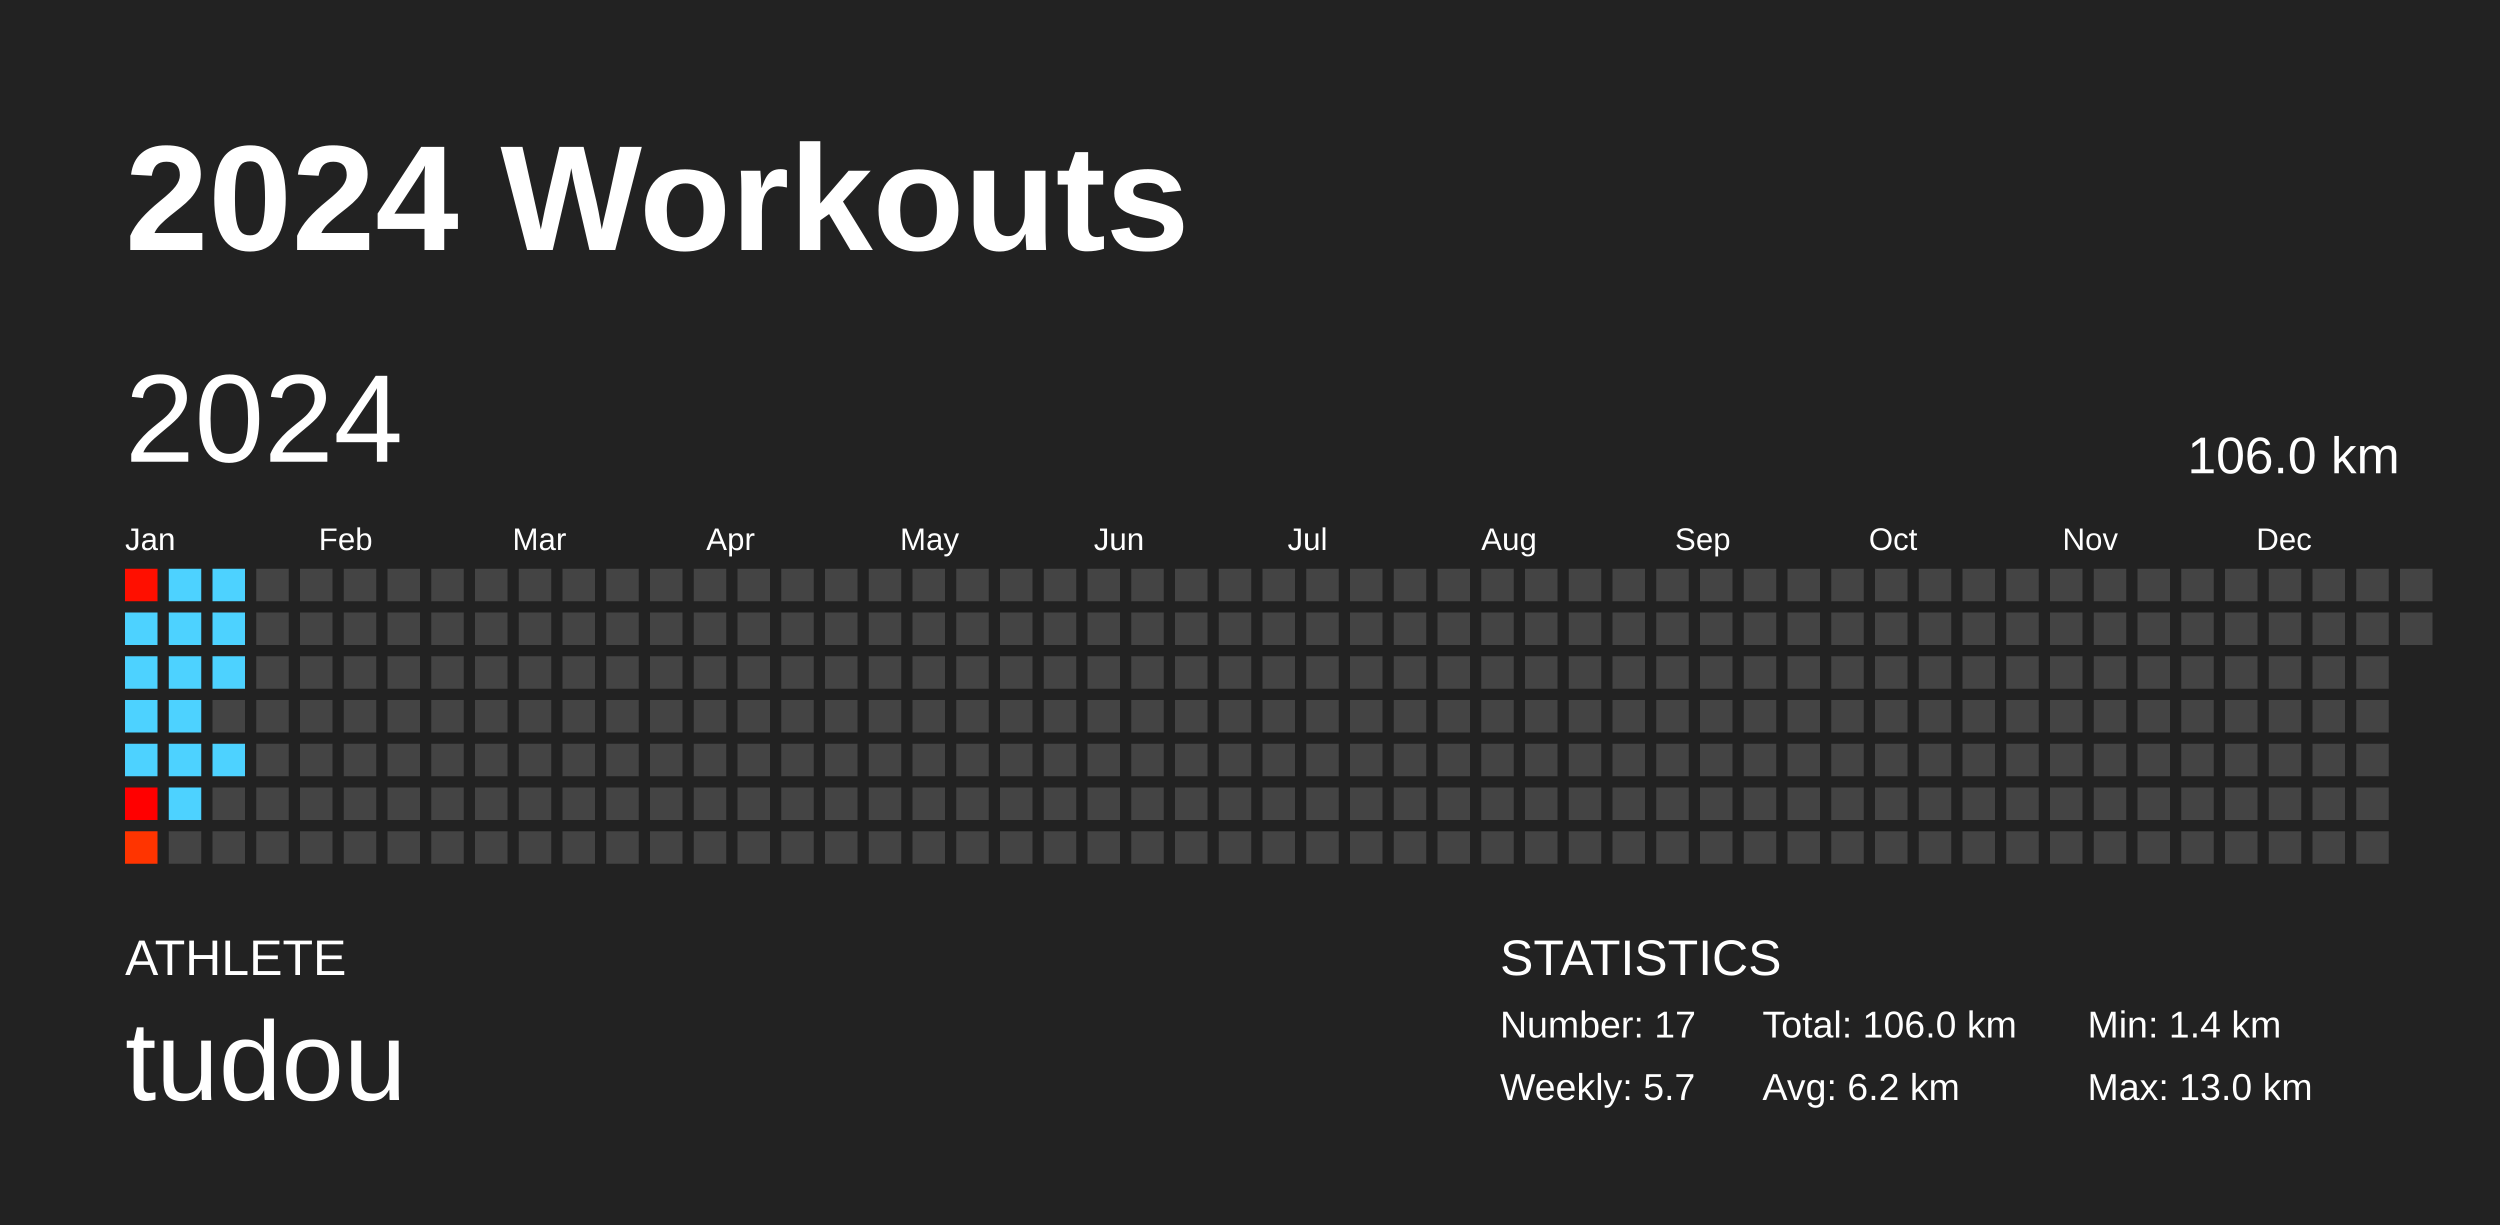
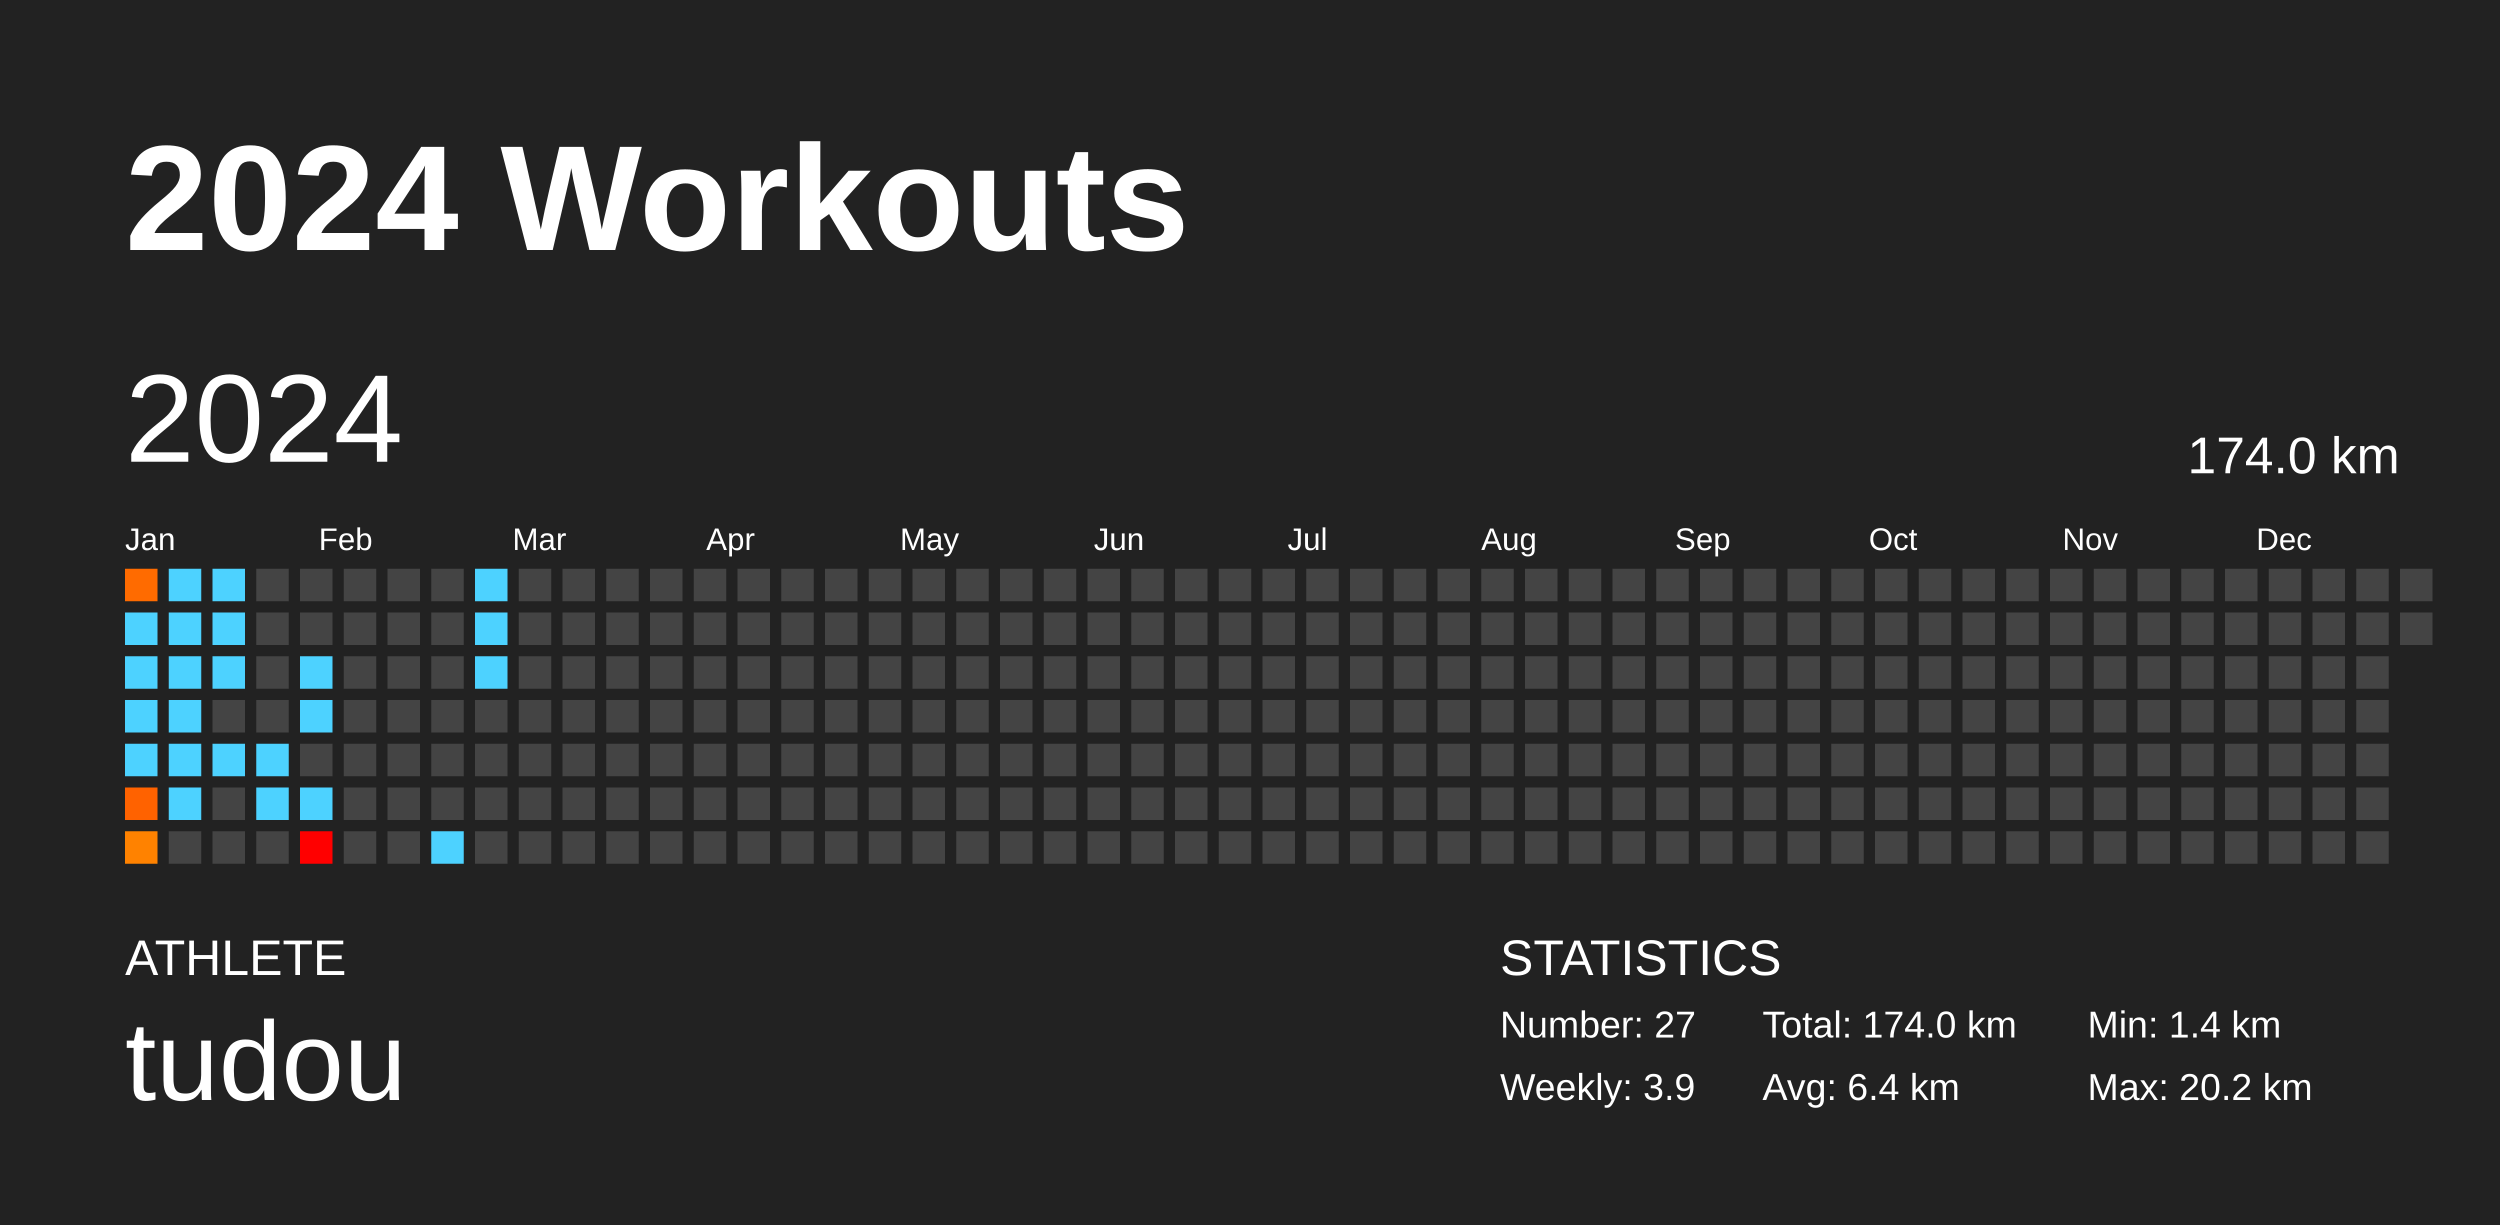
<svg xmlns="http://www.w3.org/2000/svg" baseProfile="full" height="98mm" version="1.1" viewBox="0,0,200,98" width="200mm">
  <defs />
  <rect fill="#222222" height="98" width="200" x="0" y="0" />
  <text fill="#FFFFFF" style="font-size:12px; font-family:Arial; font-weight:bold;" x="10" y="20">2024 Workouts</text>
  <text fill="#FFFFFF" style="font-size:4px; font-family:Arial" x="10" y="78">ATHLETE</text>
  <text fill="#FFFFFF" style="font-size:9px; font-family:Arial" x="10" y="88">tudou</text>
  <text fill="#FFFFFF" style="font-size:4px; font-family:Arial" x="120" y="78">STATISTICS</text>
-   <text fill="#FFFFFF" style="font-size:3px; font-family:Arial" x="120" y="83">Number: 17</text>
-   <text fill="#FFFFFF" style="font-size:3px; font-family:Arial" x="120" y="88">Weekly: 5.7</text>
-   <text fill="#FFFFFF" style="font-size:3px; font-family:Arial" x="141" y="83">Total: 106.0 km</text>
-   <text fill="#FFFFFF" style="font-size:3px; font-family:Arial" x="141" y="88">Avg: 6.2 km</text>
+   <text fill="#FFFFFF" style="font-size:3px; font-family:Arial" x="120" y="83">Number: 27</text>
+   <text fill="#FFFFFF" style="font-size:3px; font-family:Arial" x="120" y="88">Weekly: 3.9</text>
+   <text fill="#FFFFFF" style="font-size:3px; font-family:Arial" x="141" y="83">Total: 174.0 km</text>
+   <text fill="#FFFFFF" style="font-size:3px; font-family:Arial" x="141" y="88">Avg: 6.4 km</text>
  <text fill="#FFFFFF" style="font-size:3px; font-family:Arial" x="167" y="83">Min: 1.4 km</text>
-   <text fill="#FFFFFF" style="font-size:3px; font-family:Arial" x="167" y="88">Max: 13.0 km</text>
+   <text fill="#FFFFFF" style="font-size:3px; font-family:Arial" x="167" y="88">Max: 20.2 km</text>
  <text dominant-baseline="hanging" fill="#FFFFFF" style="font-size:10.0px; font-family:Arial;" x="10" y="30">2024</text>
-   <text dominant-baseline="hanging" fill="#FFFFFF" style="font-size:4.125px; font-family:Arial;" x="175" y="35">106.0 km</text>
+   <text dominant-baseline="hanging" fill="#FFFFFF" style="font-size:4.125px; font-family:Arial;" x="175" y="35">174.0 km</text>
  <text fill="#FFFFFF" style="font-size:2.5px; font-family:Arial" x="10.0" y="44">Jan</text>
  <text fill="#FFFFFF" style="font-size:2.5px; font-family:Arial" x="25.5" y="44">Feb</text>
  <text fill="#FFFFFF" style="font-size:2.5px; font-family:Arial" x="41.0" y="44">Mar</text>
  <text fill="#FFFFFF" style="font-size:2.5px; font-family:Arial" x="56.5" y="44">Apr</text>
  <text fill="#FFFFFF" style="font-size:2.5px; font-family:Arial" x="72.0" y="44">May</text>
  <text fill="#FFFFFF" style="font-size:2.5px; font-family:Arial" x="87.5" y="44">Jun</text>
  <text fill="#FFFFFF" style="font-size:2.5px; font-family:Arial" x="103.0" y="44">Jul</text>
  <text fill="#FFFFFF" style="font-size:2.5px; font-family:Arial" x="118.5" y="44">Aug</text>
  <text fill="#FFFFFF" style="font-size:2.5px; font-family:Arial" x="134.0" y="44">Sep</text>
  <text fill="#FFFFFF" style="font-size:2.5px; font-family:Arial" x="149.5" y="44">Oct</text>
  <text fill="#FFFFFF" style="font-size:2.5px; font-family:Arial" x="165.0" y="44">Nov</text>
  <text fill="#FFFFFF" style="font-size:2.5px; font-family:Arial" x="180.5" y="44">Dec</text>
-   <rect fill="#ff0f00" height="2.6" width="2.6" x="10.0" y="45.5" />
+   <rect fill="#ff6b00" height="2.6" width="2.6" x="10.0" y="45.5" />
  <rect fill="#4dd2ff" height="2.6" width="2.6" x="10.0" y="49.0" />
  <rect fill="#4dd2ff" height="2.6" width="2.6" x="10.0" y="52.5" />
  <rect fill="#4dd2ff" height="2.6" width="2.6" x="10.0" y="56.0" />
  <rect fill="#4dd2ff" height="2.6" width="2.6" x="10.0" y="59.5" />
-   <rect fill="#ff0000" height="2.6" width="2.6" x="10.0" y="63.0" />
-   <rect fill="#ff3400" height="2.6" width="2.6" x="10.0" y="66.5" />
+   <rect fill="#ff6200" height="2.6" width="2.6" x="10.0" y="63.0" />
+   <rect fill="#ff8200" height="2.6" width="2.6" x="10.0" y="66.5" />
  <rect fill="#4dd2ff" height="2.6" width="2.6" x="13.5" y="45.5" />
  <rect fill="#4dd2ff" height="2.6" width="2.6" x="13.5" y="49.0" />
  <rect fill="#4dd2ff" height="2.6" width="2.6" x="13.5" y="52.5" />
  <rect fill="#4dd2ff" height="2.6" width="2.6" x="13.5" y="56.0" />
  <rect fill="#4dd2ff" height="2.6" width="2.6" x="13.5" y="59.5" />
  <rect fill="#4dd2ff" height="2.6" width="2.6" x="13.5" y="63.0" />
  <rect fill="#444444" height="2.6" width="2.6" x="13.5" y="66.5" />
  <rect fill="#4dd2ff" height="2.6" width="2.6" x="17.0" y="45.5" />
  <rect fill="#4dd2ff" height="2.6" width="2.6" x="17.0" y="49.0" />
  <rect fill="#4dd2ff" height="2.6" width="2.6" x="17.0" y="52.5" />
  <rect fill="#444444" height="2.6" width="2.6" x="17.0" y="56.0" />
  <rect fill="#4dd2ff" height="2.6" width="2.6" x="17.0" y="59.5" />
  <rect fill="#444444" height="2.6" width="2.6" x="17.0" y="63.0" />
  <rect fill="#444444" height="2.6" width="2.6" x="17.0" y="66.5" />
  <rect fill="#444444" height="2.6" width="2.6" x="20.5" y="45.5" />
  <rect fill="#444444" height="2.6" width="2.6" x="20.5" y="49.0" />
  <rect fill="#444444" height="2.6" width="2.6" x="20.5" y="52.5" />
  <rect fill="#444444" height="2.6" width="2.6" x="20.5" y="56.0" />
-   <rect fill="#444444" height="2.6" width="2.6" x="20.5" y="59.5" />
-   <rect fill="#444444" height="2.6" width="2.6" x="20.5" y="63.0" />
+   <rect fill="#4dd2ff" height="2.6" width="2.6" x="20.5" y="59.5" />
+   <rect fill="#4dd2ff" height="2.6" width="2.6" x="20.5" y="63.0" />
  <rect fill="#444444" height="2.6" width="2.6" x="20.5" y="66.5" />
  <rect fill="#444444" height="2.6" width="2.6" x="24.0" y="45.5" />
  <rect fill="#444444" height="2.6" width="2.6" x="24.0" y="49.0" />
-   <rect fill="#444444" height="2.6" width="2.6" x="24.0" y="52.5" />
-   <rect fill="#444444" height="2.6" width="2.6" x="24.0" y="56.0" />
+   <rect fill="#4dd2ff" height="2.6" width="2.6" x="24.0" y="52.5" />
+   <rect fill="#4dd2ff" height="2.6" width="2.6" x="24.0" y="56.0" />
  <rect fill="#444444" height="2.6" width="2.6" x="24.0" y="59.5" />
-   <rect fill="#444444" height="2.6" width="2.6" x="24.0" y="63.0" />
-   <rect fill="#444444" height="2.6" width="2.6" x="24.0" y="66.5" />
+   <rect fill="#4dd2ff" height="2.6" width="2.6" x="24.0" y="63.0" />
+   <rect fill="red" height="2.6" width="2.6" x="24.0" y="66.5" />
  <rect fill="#444444" height="2.6" width="2.6" x="27.5" y="45.5" />
  <rect fill="#444444" height="2.6" width="2.6" x="27.5" y="49.0" />
  <rect fill="#444444" height="2.6" width="2.6" x="27.5" y="52.5" />
  <rect fill="#444444" height="2.6" width="2.6" x="27.5" y="56.0" />
  <rect fill="#444444" height="2.6" width="2.6" x="27.5" y="59.5" />
  <rect fill="#444444" height="2.6" width="2.6" x="27.5" y="63.0" />
  <rect fill="#444444" height="2.6" width="2.6" x="27.5" y="66.5" />
  <rect fill="#444444" height="2.6" width="2.6" x="31.0" y="45.5" />
  <rect fill="#444444" height="2.6" width="2.6" x="31.0" y="49.0" />
  <rect fill="#444444" height="2.6" width="2.6" x="31.0" y="52.5" />
  <rect fill="#444444" height="2.6" width="2.6" x="31.0" y="56.0" />
  <rect fill="#444444" height="2.6" width="2.6" x="31.0" y="59.5" />
  <rect fill="#444444" height="2.6" width="2.6" x="31.0" y="63.0" />
  <rect fill="#444444" height="2.6" width="2.6" x="31.0" y="66.5" />
  <rect fill="#444444" height="2.6" width="2.6" x="34.5" y="45.5" />
  <rect fill="#444444" height="2.6" width="2.6" x="34.5" y="49.0" />
  <rect fill="#444444" height="2.6" width="2.6" x="34.5" y="52.5" />
  <rect fill="#444444" height="2.6" width="2.6" x="34.5" y="56.0" />
  <rect fill="#444444" height="2.6" width="2.6" x="34.5" y="59.5" />
  <rect fill="#444444" height="2.6" width="2.6" x="34.5" y="63.0" />
-   <rect fill="#444444" height="2.6" width="2.6" x="34.5" y="66.5" />
-   <rect fill="#444444" height="2.6" width="2.6" x="38.0" y="45.5" />
-   <rect fill="#444444" height="2.6" width="2.6" x="38.0" y="49.0" />
-   <rect fill="#444444" height="2.6" width="2.6" x="38.0" y="52.5" />
+   <rect fill="#4dd2ff" height="2.6" width="2.6" x="34.5" y="66.5" />
+   <rect fill="#4dd2ff" height="2.6" width="2.6" x="38.0" y="45.5" />
+   <rect fill="#4dd2ff" height="2.6" width="2.6" x="38.0" y="49.0" />
+   <rect fill="#4dd2ff" height="2.6" width="2.6" x="38.0" y="52.5" />
  <rect fill="#444444" height="2.6" width="2.6" x="38.0" y="56.0" />
  <rect fill="#444444" height="2.6" width="2.6" x="38.0" y="59.5" />
  <rect fill="#444444" height="2.6" width="2.6" x="38.0" y="63.0" />
  <rect fill="#444444" height="2.6" width="2.6" x="38.0" y="66.5" />
  <rect fill="#444444" height="2.6" width="2.6" x="41.5" y="45.5" />
  <rect fill="#444444" height="2.6" width="2.6" x="41.5" y="49.0" />
  <rect fill="#444444" height="2.6" width="2.6" x="41.5" y="52.5" />
  <rect fill="#444444" height="2.6" width="2.6" x="41.5" y="56.0" />
  <rect fill="#444444" height="2.6" width="2.6" x="41.5" y="59.5" />
  <rect fill="#444444" height="2.6" width="2.6" x="41.5" y="63.0" />
  <rect fill="#444444" height="2.6" width="2.6" x="41.5" y="66.5" />
  <rect fill="#444444" height="2.6" width="2.6" x="45.0" y="45.5" />
  <rect fill="#444444" height="2.6" width="2.6" x="45.0" y="49.0" />
  <rect fill="#444444" height="2.6" width="2.6" x="45.0" y="52.5" />
  <rect fill="#444444" height="2.6" width="2.6" x="45.0" y="56.0" />
  <rect fill="#444444" height="2.6" width="2.6" x="45.0" y="59.5" />
  <rect fill="#444444" height="2.6" width="2.6" x="45.0" y="63.0" />
  <rect fill="#444444" height="2.6" width="2.6" x="45.0" y="66.5" />
  <rect fill="#444444" height="2.6" width="2.6" x="48.5" y="45.5" />
  <rect fill="#444444" height="2.6" width="2.6" x="48.5" y="49.0" />
  <rect fill="#444444" height="2.6" width="2.6" x="48.5" y="52.5" />
  <rect fill="#444444" height="2.6" width="2.6" x="48.5" y="56.0" />
  <rect fill="#444444" height="2.6" width="2.6" x="48.5" y="59.5" />
  <rect fill="#444444" height="2.6" width="2.6" x="48.5" y="63.0" />
  <rect fill="#444444" height="2.6" width="2.6" x="48.5" y="66.5" />
  <rect fill="#444444" height="2.6" width="2.6" x="52.0" y="45.5" />
  <rect fill="#444444" height="2.6" width="2.6" x="52.0" y="49.0" />
  <rect fill="#444444" height="2.6" width="2.6" x="52.0" y="52.5" />
  <rect fill="#444444" height="2.6" width="2.6" x="52.0" y="56.0" />
  <rect fill="#444444" height="2.6" width="2.6" x="52.0" y="59.5" />
  <rect fill="#444444" height="2.6" width="2.6" x="52.0" y="63.0" />
  <rect fill="#444444" height="2.6" width="2.6" x="52.0" y="66.5" />
  <rect fill="#444444" height="2.6" width="2.6" x="55.5" y="45.5" />
  <rect fill="#444444" height="2.6" width="2.6" x="55.5" y="49.0" />
  <rect fill="#444444" height="2.6" width="2.6" x="55.5" y="52.5" />
  <rect fill="#444444" height="2.6" width="2.6" x="55.5" y="56.0" />
  <rect fill="#444444" height="2.6" width="2.6" x="55.5" y="59.5" />
  <rect fill="#444444" height="2.6" width="2.6" x="55.5" y="63.0" />
  <rect fill="#444444" height="2.6" width="2.6" x="55.5" y="66.5" />
  <rect fill="#444444" height="2.6" width="2.6" x="59.0" y="45.5" />
  <rect fill="#444444" height="2.6" width="2.6" x="59.0" y="49.0" />
  <rect fill="#444444" height="2.6" width="2.6" x="59.0" y="52.5" />
  <rect fill="#444444" height="2.6" width="2.6" x="59.0" y="56.0" />
  <rect fill="#444444" height="2.6" width="2.6" x="59.0" y="59.5" />
  <rect fill="#444444" height="2.6" width="2.6" x="59.0" y="63.0" />
  <rect fill="#444444" height="2.6" width="2.6" x="59.0" y="66.5" />
  <rect fill="#444444" height="2.6" width="2.6" x="62.5" y="45.5" />
  <rect fill="#444444" height="2.6" width="2.6" x="62.5" y="49.0" />
  <rect fill="#444444" height="2.6" width="2.6" x="62.5" y="52.5" />
  <rect fill="#444444" height="2.6" width="2.6" x="62.5" y="56.0" />
  <rect fill="#444444" height="2.6" width="2.6" x="62.5" y="59.5" />
  <rect fill="#444444" height="2.6" width="2.6" x="62.5" y="63.0" />
  <rect fill="#444444" height="2.6" width="2.6" x="62.5" y="66.5" />
  <rect fill="#444444" height="2.6" width="2.6" x="66.0" y="45.5" />
  <rect fill="#444444" height="2.6" width="2.6" x="66.0" y="49.0" />
  <rect fill="#444444" height="2.6" width="2.6" x="66.0" y="52.5" />
  <rect fill="#444444" height="2.6" width="2.6" x="66.0" y="56.0" />
  <rect fill="#444444" height="2.6" width="2.6" x="66.0" y="59.5" />
  <rect fill="#444444" height="2.6" width="2.6" x="66.0" y="63.0" />
  <rect fill="#444444" height="2.6" width="2.6" x="66.0" y="66.5" />
  <rect fill="#444444" height="2.6" width="2.6" x="69.5" y="45.5" />
  <rect fill="#444444" height="2.6" width="2.6" x="69.5" y="49.0" />
  <rect fill="#444444" height="2.6" width="2.6" x="69.5" y="52.5" />
  <rect fill="#444444" height="2.6" width="2.6" x="69.5" y="56.0" />
  <rect fill="#444444" height="2.6" width="2.6" x="69.5" y="59.5" />
  <rect fill="#444444" height="2.6" width="2.6" x="69.5" y="63.0" />
  <rect fill="#444444" height="2.6" width="2.6" x="69.5" y="66.5" />
  <rect fill="#444444" height="2.6" width="2.6" x="73.0" y="45.5" />
  <rect fill="#444444" height="2.6" width="2.6" x="73.0" y="49.0" />
  <rect fill="#444444" height="2.6" width="2.6" x="73.0" y="52.5" />
  <rect fill="#444444" height="2.6" width="2.6" x="73.0" y="56.0" />
  <rect fill="#444444" height="2.6" width="2.6" x="73.0" y="59.5" />
  <rect fill="#444444" height="2.6" width="2.6" x="73.0" y="63.0" />
  <rect fill="#444444" height="2.6" width="2.6" x="73.0" y="66.5" />
  <rect fill="#444444" height="2.6" width="2.6" x="76.5" y="45.5" />
  <rect fill="#444444" height="2.6" width="2.6" x="76.5" y="49.0" />
  <rect fill="#444444" height="2.6" width="2.6" x="76.5" y="52.5" />
  <rect fill="#444444" height="2.6" width="2.6" x="76.5" y="56.0" />
  <rect fill="#444444" height="2.6" width="2.6" x="76.5" y="59.5" />
  <rect fill="#444444" height="2.6" width="2.6" x="76.5" y="63.0" />
  <rect fill="#444444" height="2.6" width="2.6" x="76.5" y="66.5" />
  <rect fill="#444444" height="2.6" width="2.6" x="80.0" y="45.5" />
  <rect fill="#444444" height="2.6" width="2.6" x="80.0" y="49.0" />
  <rect fill="#444444" height="2.6" width="2.6" x="80.0" y="52.5" />
  <rect fill="#444444" height="2.6" width="2.6" x="80.0" y="56.0" />
  <rect fill="#444444" height="2.6" width="2.6" x="80.0" y="59.5" />
  <rect fill="#444444" height="2.6" width="2.6" x="80.0" y="63.0" />
  <rect fill="#444444" height="2.6" width="2.6" x="80.0" y="66.5" />
  <rect fill="#444444" height="2.6" width="2.6" x="83.5" y="45.5" />
  <rect fill="#444444" height="2.6" width="2.6" x="83.5" y="49.0" />
  <rect fill="#444444" height="2.6" width="2.6" x="83.5" y="52.5" />
  <rect fill="#444444" height="2.6" width="2.6" x="83.5" y="56.0" />
  <rect fill="#444444" height="2.6" width="2.6" x="83.5" y="59.5" />
  <rect fill="#444444" height="2.6" width="2.6" x="83.5" y="63.0" />
  <rect fill="#444444" height="2.6" width="2.6" x="83.5" y="66.5" />
  <rect fill="#444444" height="2.6" width="2.6" x="87.0" y="45.5" />
  <rect fill="#444444" height="2.6" width="2.6" x="87.0" y="49.0" />
  <rect fill="#444444" height="2.6" width="2.6" x="87.0" y="52.5" />
  <rect fill="#444444" height="2.6" width="2.6" x="87.0" y="56.0" />
  <rect fill="#444444" height="2.6" width="2.6" x="87.0" y="59.5" />
  <rect fill="#444444" height="2.6" width="2.6" x="87.0" y="63.0" />
  <rect fill="#444444" height="2.6" width="2.6" x="87.0" y="66.5" />
  <rect fill="#444444" height="2.6" width="2.6" x="90.5" y="45.5" />
  <rect fill="#444444" height="2.6" width="2.6" x="90.5" y="49.0" />
  <rect fill="#444444" height="2.6" width="2.6" x="90.5" y="52.5" />
  <rect fill="#444444" height="2.6" width="2.6" x="90.5" y="56.0" />
  <rect fill="#444444" height="2.6" width="2.6" x="90.5" y="59.5" />
  <rect fill="#444444" height="2.6" width="2.6" x="90.5" y="63.0" />
  <rect fill="#444444" height="2.6" width="2.6" x="90.5" y="66.5" />
  <rect fill="#444444" height="2.6" width="2.6" x="94.0" y="45.5" />
  <rect fill="#444444" height="2.6" width="2.6" x="94.0" y="49.0" />
  <rect fill="#444444" height="2.6" width="2.6" x="94.0" y="52.5" />
  <rect fill="#444444" height="2.6" width="2.6" x="94.0" y="56.0" />
  <rect fill="#444444" height="2.6" width="2.6" x="94.0" y="59.5" />
  <rect fill="#444444" height="2.6" width="2.6" x="94.0" y="63.0" />
  <rect fill="#444444" height="2.6" width="2.6" x="94.0" y="66.5" />
  <rect fill="#444444" height="2.6" width="2.6" x="97.5" y="45.5" />
  <rect fill="#444444" height="2.6" width="2.6" x="97.5" y="49.0" />
  <rect fill="#444444" height="2.6" width="2.6" x="97.5" y="52.5" />
  <rect fill="#444444" height="2.6" width="2.6" x="97.5" y="56.0" />
  <rect fill="#444444" height="2.6" width="2.6" x="97.5" y="59.5" />
  <rect fill="#444444" height="2.6" width="2.6" x="97.5" y="63.0" />
  <rect fill="#444444" height="2.6" width="2.6" x="97.5" y="66.5" />
  <rect fill="#444444" height="2.6" width="2.6" x="101.0" y="45.5" />
  <rect fill="#444444" height="2.6" width="2.6" x="101.0" y="49.0" />
  <rect fill="#444444" height="2.6" width="2.6" x="101.0" y="52.5" />
  <rect fill="#444444" height="2.6" width="2.6" x="101.0" y="56.0" />
  <rect fill="#444444" height="2.6" width="2.6" x="101.0" y="59.5" />
  <rect fill="#444444" height="2.6" width="2.6" x="101.0" y="63.0" />
  <rect fill="#444444" height="2.6" width="2.6" x="101.0" y="66.5" />
  <rect fill="#444444" height="2.6" width="2.6" x="104.5" y="45.5" />
  <rect fill="#444444" height="2.6" width="2.6" x="104.5" y="49.0" />
  <rect fill="#444444" height="2.6" width="2.6" x="104.5" y="52.5" />
  <rect fill="#444444" height="2.6" width="2.6" x="104.5" y="56.0" />
  <rect fill="#444444" height="2.6" width="2.6" x="104.5" y="59.5" />
  <rect fill="#444444" height="2.6" width="2.6" x="104.5" y="63.0" />
  <rect fill="#444444" height="2.6" width="2.6" x="104.5" y="66.5" />
  <rect fill="#444444" height="2.6" width="2.6" x="108.0" y="45.5" />
  <rect fill="#444444" height="2.6" width="2.6" x="108.0" y="49.0" />
  <rect fill="#444444" height="2.6" width="2.6" x="108.0" y="52.5" />
  <rect fill="#444444" height="2.6" width="2.6" x="108.0" y="56.0" />
  <rect fill="#444444" height="2.6" width="2.6" x="108.0" y="59.5" />
  <rect fill="#444444" height="2.6" width="2.6" x="108.0" y="63.0" />
  <rect fill="#444444" height="2.6" width="2.6" x="108.0" y="66.5" />
  <rect fill="#444444" height="2.6" width="2.6" x="111.5" y="45.5" />
  <rect fill="#444444" height="2.6" width="2.6" x="111.5" y="49.0" />
  <rect fill="#444444" height="2.6" width="2.6" x="111.5" y="52.5" />
  <rect fill="#444444" height="2.6" width="2.6" x="111.5" y="56.0" />
  <rect fill="#444444" height="2.6" width="2.6" x="111.5" y="59.5" />
  <rect fill="#444444" height="2.6" width="2.6" x="111.5" y="63.0" />
  <rect fill="#444444" height="2.6" width="2.6" x="111.5" y="66.5" />
  <rect fill="#444444" height="2.6" width="2.6" x="115.0" y="45.5" />
  <rect fill="#444444" height="2.6" width="2.6" x="115.0" y="49.0" />
  <rect fill="#444444" height="2.6" width="2.6" x="115.0" y="52.5" />
  <rect fill="#444444" height="2.6" width="2.6" x="115.0" y="56.0" />
  <rect fill="#444444" height="2.6" width="2.6" x="115.0" y="59.5" />
  <rect fill="#444444" height="2.6" width="2.6" x="115.0" y="63.0" />
  <rect fill="#444444" height="2.6" width="2.6" x="115.0" y="66.5" />
  <rect fill="#444444" height="2.6" width="2.6" x="118.5" y="45.5" />
  <rect fill="#444444" height="2.6" width="2.6" x="118.5" y="49.0" />
  <rect fill="#444444" height="2.6" width="2.6" x="118.5" y="52.5" />
  <rect fill="#444444" height="2.6" width="2.6" x="118.5" y="56.0" />
  <rect fill="#444444" height="2.6" width="2.6" x="118.5" y="59.5" />
  <rect fill="#444444" height="2.6" width="2.6" x="118.5" y="63.0" />
  <rect fill="#444444" height="2.6" width="2.6" x="118.5" y="66.5" />
  <rect fill="#444444" height="2.6" width="2.6" x="122.0" y="45.5" />
  <rect fill="#444444" height="2.6" width="2.6" x="122.0" y="49.0" />
  <rect fill="#444444" height="2.6" width="2.6" x="122.0" y="52.5" />
  <rect fill="#444444" height="2.6" width="2.6" x="122.0" y="56.0" />
  <rect fill="#444444" height="2.6" width="2.6" x="122.0" y="59.5" />
  <rect fill="#444444" height="2.6" width="2.6" x="122.0" y="63.0" />
  <rect fill="#444444" height="2.6" width="2.6" x="122.0" y="66.5" />
  <rect fill="#444444" height="2.6" width="2.6" x="125.5" y="45.5" />
  <rect fill="#444444" height="2.6" width="2.6" x="125.5" y="49.0" />
  <rect fill="#444444" height="2.6" width="2.6" x="125.5" y="52.5" />
  <rect fill="#444444" height="2.6" width="2.6" x="125.5" y="56.0" />
  <rect fill="#444444" height="2.6" width="2.6" x="125.5" y="59.5" />
  <rect fill="#444444" height="2.6" width="2.6" x="125.5" y="63.0" />
  <rect fill="#444444" height="2.6" width="2.6" x="125.5" y="66.5" />
  <rect fill="#444444" height="2.6" width="2.6" x="129.0" y="45.5" />
  <rect fill="#444444" height="2.6" width="2.6" x="129.0" y="49.0" />
  <rect fill="#444444" height="2.6" width="2.6" x="129.0" y="52.5" />
  <rect fill="#444444" height="2.6" width="2.6" x="129.0" y="56.0" />
  <rect fill="#444444" height="2.6" width="2.6" x="129.0" y="59.5" />
  <rect fill="#444444" height="2.6" width="2.6" x="129.0" y="63.0" />
  <rect fill="#444444" height="2.6" width="2.6" x="129.0" y="66.5" />
  <rect fill="#444444" height="2.6" width="2.6" x="132.5" y="45.5" />
  <rect fill="#444444" height="2.6" width="2.6" x="132.5" y="49.0" />
  <rect fill="#444444" height="2.6" width="2.6" x="132.5" y="52.5" />
  <rect fill="#444444" height="2.6" width="2.6" x="132.5" y="56.0" />
  <rect fill="#444444" height="2.6" width="2.6" x="132.5" y="59.5" />
  <rect fill="#444444" height="2.6" width="2.6" x="132.5" y="63.0" />
  <rect fill="#444444" height="2.6" width="2.6" x="132.5" y="66.5" />
  <rect fill="#444444" height="2.6" width="2.6" x="136.0" y="45.5" />
  <rect fill="#444444" height="2.6" width="2.6" x="136.0" y="49.0" />
  <rect fill="#444444" height="2.6" width="2.6" x="136.0" y="52.5" />
  <rect fill="#444444" height="2.6" width="2.6" x="136.0" y="56.0" />
  <rect fill="#444444" height="2.6" width="2.6" x="136.0" y="59.5" />
  <rect fill="#444444" height="2.6" width="2.6" x="136.0" y="63.0" />
  <rect fill="#444444" height="2.6" width="2.6" x="136.0" y="66.5" />
  <rect fill="#444444" height="2.6" width="2.6" x="139.5" y="45.5" />
  <rect fill="#444444" height="2.6" width="2.6" x="139.5" y="49.0" />
  <rect fill="#444444" height="2.6" width="2.6" x="139.5" y="52.5" />
  <rect fill="#444444" height="2.6" width="2.6" x="139.5" y="56.0" />
  <rect fill="#444444" height="2.6" width="2.6" x="139.5" y="59.5" />
  <rect fill="#444444" height="2.6" width="2.6" x="139.5" y="63.0" />
  <rect fill="#444444" height="2.6" width="2.6" x="139.5" y="66.5" />
  <rect fill="#444444" height="2.6" width="2.6" x="143.0" y="45.5" />
  <rect fill="#444444" height="2.6" width="2.6" x="143.0" y="49.0" />
  <rect fill="#444444" height="2.6" width="2.6" x="143.0" y="52.5" />
  <rect fill="#444444" height="2.6" width="2.6" x="143.0" y="56.0" />
  <rect fill="#444444" height="2.6" width="2.6" x="143.0" y="59.5" />
  <rect fill="#444444" height="2.6" width="2.6" x="143.0" y="63.0" />
  <rect fill="#444444" height="2.6" width="2.6" x="143.0" y="66.5" />
  <rect fill="#444444" height="2.6" width="2.6" x="146.5" y="45.5" />
  <rect fill="#444444" height="2.6" width="2.6" x="146.5" y="49.0" />
  <rect fill="#444444" height="2.6" width="2.6" x="146.5" y="52.5" />
  <rect fill="#444444" height="2.6" width="2.6" x="146.5" y="56.0" />
  <rect fill="#444444" height="2.6" width="2.6" x="146.5" y="59.5" />
  <rect fill="#444444" height="2.6" width="2.6" x="146.5" y="63.0" />
  <rect fill="#444444" height="2.6" width="2.6" x="146.5" y="66.5" />
  <rect fill="#444444" height="2.6" width="2.6" x="150.0" y="45.5" />
  <rect fill="#444444" height="2.6" width="2.6" x="150.0" y="49.0" />
  <rect fill="#444444" height="2.6" width="2.6" x="150.0" y="52.5" />
  <rect fill="#444444" height="2.6" width="2.6" x="150.0" y="56.0" />
  <rect fill="#444444" height="2.6" width="2.6" x="150.0" y="59.5" />
  <rect fill="#444444" height="2.6" width="2.6" x="150.0" y="63.0" />
  <rect fill="#444444" height="2.6" width="2.6" x="150.0" y="66.5" />
  <rect fill="#444444" height="2.6" width="2.6" x="153.5" y="45.5" />
  <rect fill="#444444" height="2.6" width="2.6" x="153.5" y="49.0" />
  <rect fill="#444444" height="2.6" width="2.6" x="153.5" y="52.5" />
  <rect fill="#444444" height="2.6" width="2.6" x="153.5" y="56.0" />
  <rect fill="#444444" height="2.6" width="2.6" x="153.5" y="59.5" />
  <rect fill="#444444" height="2.6" width="2.6" x="153.5" y="63.0" />
  <rect fill="#444444" height="2.6" width="2.6" x="153.5" y="66.5" />
  <rect fill="#444444" height="2.6" width="2.6" x="157.0" y="45.5" />
  <rect fill="#444444" height="2.6" width="2.6" x="157.0" y="49.0" />
  <rect fill="#444444" height="2.6" width="2.6" x="157.0" y="52.5" />
  <rect fill="#444444" height="2.6" width="2.6" x="157.0" y="56.0" />
  <rect fill="#444444" height="2.6" width="2.6" x="157.0" y="59.5" />
  <rect fill="#444444" height="2.6" width="2.6" x="157.0" y="63.0" />
  <rect fill="#444444" height="2.6" width="2.6" x="157.0" y="66.5" />
  <rect fill="#444444" height="2.6" width="2.6" x="160.5" y="45.5" />
  <rect fill="#444444" height="2.6" width="2.6" x="160.5" y="49.0" />
  <rect fill="#444444" height="2.6" width="2.6" x="160.5" y="52.5" />
  <rect fill="#444444" height="2.6" width="2.6" x="160.5" y="56.0" />
  <rect fill="#444444" height="2.6" width="2.6" x="160.5" y="59.5" />
  <rect fill="#444444" height="2.6" width="2.6" x="160.5" y="63.0" />
  <rect fill="#444444" height="2.6" width="2.6" x="160.5" y="66.5" />
  <rect fill="#444444" height="2.6" width="2.6" x="164.0" y="45.5" />
  <rect fill="#444444" height="2.6" width="2.6" x="164.0" y="49.0" />
  <rect fill="#444444" height="2.6" width="2.6" x="164.0" y="52.5" />
  <rect fill="#444444" height="2.6" width="2.6" x="164.0" y="56.0" />
  <rect fill="#444444" height="2.6" width="2.6" x="164.0" y="59.5" />
  <rect fill="#444444" height="2.6" width="2.6" x="164.0" y="63.0" />
  <rect fill="#444444" height="2.6" width="2.6" x="164.0" y="66.5" />
  <rect fill="#444444" height="2.6" width="2.6" x="167.5" y="45.5" />
  <rect fill="#444444" height="2.6" width="2.6" x="167.5" y="49.0" />
  <rect fill="#444444" height="2.6" width="2.6" x="167.5" y="52.5" />
  <rect fill="#444444" height="2.6" width="2.6" x="167.5" y="56.0" />
  <rect fill="#444444" height="2.6" width="2.6" x="167.5" y="59.5" />
  <rect fill="#444444" height="2.6" width="2.6" x="167.5" y="63.0" />
  <rect fill="#444444" height="2.6" width="2.6" x="167.5" y="66.5" />
  <rect fill="#444444" height="2.6" width="2.6" x="171.0" y="45.5" />
  <rect fill="#444444" height="2.6" width="2.6" x="171.0" y="49.0" />
  <rect fill="#444444" height="2.6" width="2.6" x="171.0" y="52.5" />
  <rect fill="#444444" height="2.6" width="2.6" x="171.0" y="56.0" />
  <rect fill="#444444" height="2.6" width="2.6" x="171.0" y="59.5" />
  <rect fill="#444444" height="2.6" width="2.6" x="171.0" y="63.0" />
  <rect fill="#444444" height="2.6" width="2.6" x="171.0" y="66.5" />
  <rect fill="#444444" height="2.6" width="2.6" x="174.5" y="45.5" />
  <rect fill="#444444" height="2.6" width="2.6" x="174.5" y="49.0" />
  <rect fill="#444444" height="2.6" width="2.6" x="174.5" y="52.5" />
  <rect fill="#444444" height="2.6" width="2.6" x="174.5" y="56.0" />
  <rect fill="#444444" height="2.6" width="2.6" x="174.5" y="59.5" />
  <rect fill="#444444" height="2.6" width="2.6" x="174.5" y="63.0" />
  <rect fill="#444444" height="2.6" width="2.6" x="174.5" y="66.5" />
  <rect fill="#444444" height="2.6" width="2.6" x="178.0" y="45.5" />
  <rect fill="#444444" height="2.6" width="2.6" x="178.0" y="49.0" />
  <rect fill="#444444" height="2.6" width="2.6" x="178.0" y="52.5" />
  <rect fill="#444444" height="2.6" width="2.6" x="178.0" y="56.0" />
  <rect fill="#444444" height="2.6" width="2.6" x="178.0" y="59.5" />
  <rect fill="#444444" height="2.6" width="2.6" x="178.0" y="63.0" />
  <rect fill="#444444" height="2.6" width="2.6" x="178.0" y="66.5" />
  <rect fill="#444444" height="2.6" width="2.6" x="181.5" y="45.5" />
  <rect fill="#444444" height="2.6" width="2.6" x="181.5" y="49.0" />
  <rect fill="#444444" height="2.6" width="2.6" x="181.5" y="52.5" />
  <rect fill="#444444" height="2.6" width="2.6" x="181.5" y="56.0" />
  <rect fill="#444444" height="2.6" width="2.6" x="181.5" y="59.5" />
  <rect fill="#444444" height="2.6" width="2.6" x="181.5" y="63.0" />
  <rect fill="#444444" height="2.6" width="2.6" x="181.5" y="66.5" />
  <rect fill="#444444" height="2.6" width="2.6" x="185.0" y="45.5" />
  <rect fill="#444444" height="2.6" width="2.6" x="185.0" y="49.0" />
  <rect fill="#444444" height="2.6" width="2.6" x="185.0" y="52.5" />
  <rect fill="#444444" height="2.6" width="2.6" x="185.0" y="56.0" />
  <rect fill="#444444" height="2.6" width="2.6" x="185.0" y="59.5" />
  <rect fill="#444444" height="2.6" width="2.6" x="185.0" y="63.0" />
  <rect fill="#444444" height="2.6" width="2.6" x="185.0" y="66.5" />
  <rect fill="#444444" height="2.6" width="2.6" x="188.5" y="45.5" />
  <rect fill="#444444" height="2.6" width="2.6" x="188.5" y="49.0" />
  <rect fill="#444444" height="2.6" width="2.6" x="188.5" y="52.5" />
  <rect fill="#444444" height="2.6" width="2.6" x="188.5" y="56.0" />
  <rect fill="#444444" height="2.6" width="2.6" x="188.5" y="59.5" />
  <rect fill="#444444" height="2.6" width="2.6" x="188.5" y="63.0" />
  <rect fill="#444444" height="2.6" width="2.6" x="188.5" y="66.5" />
  <rect fill="#444444" height="2.6" width="2.6" x="192.0" y="45.5" />
  <rect fill="#444444" height="2.6" width="2.6" x="192.0" y="49.0" />
</svg>
